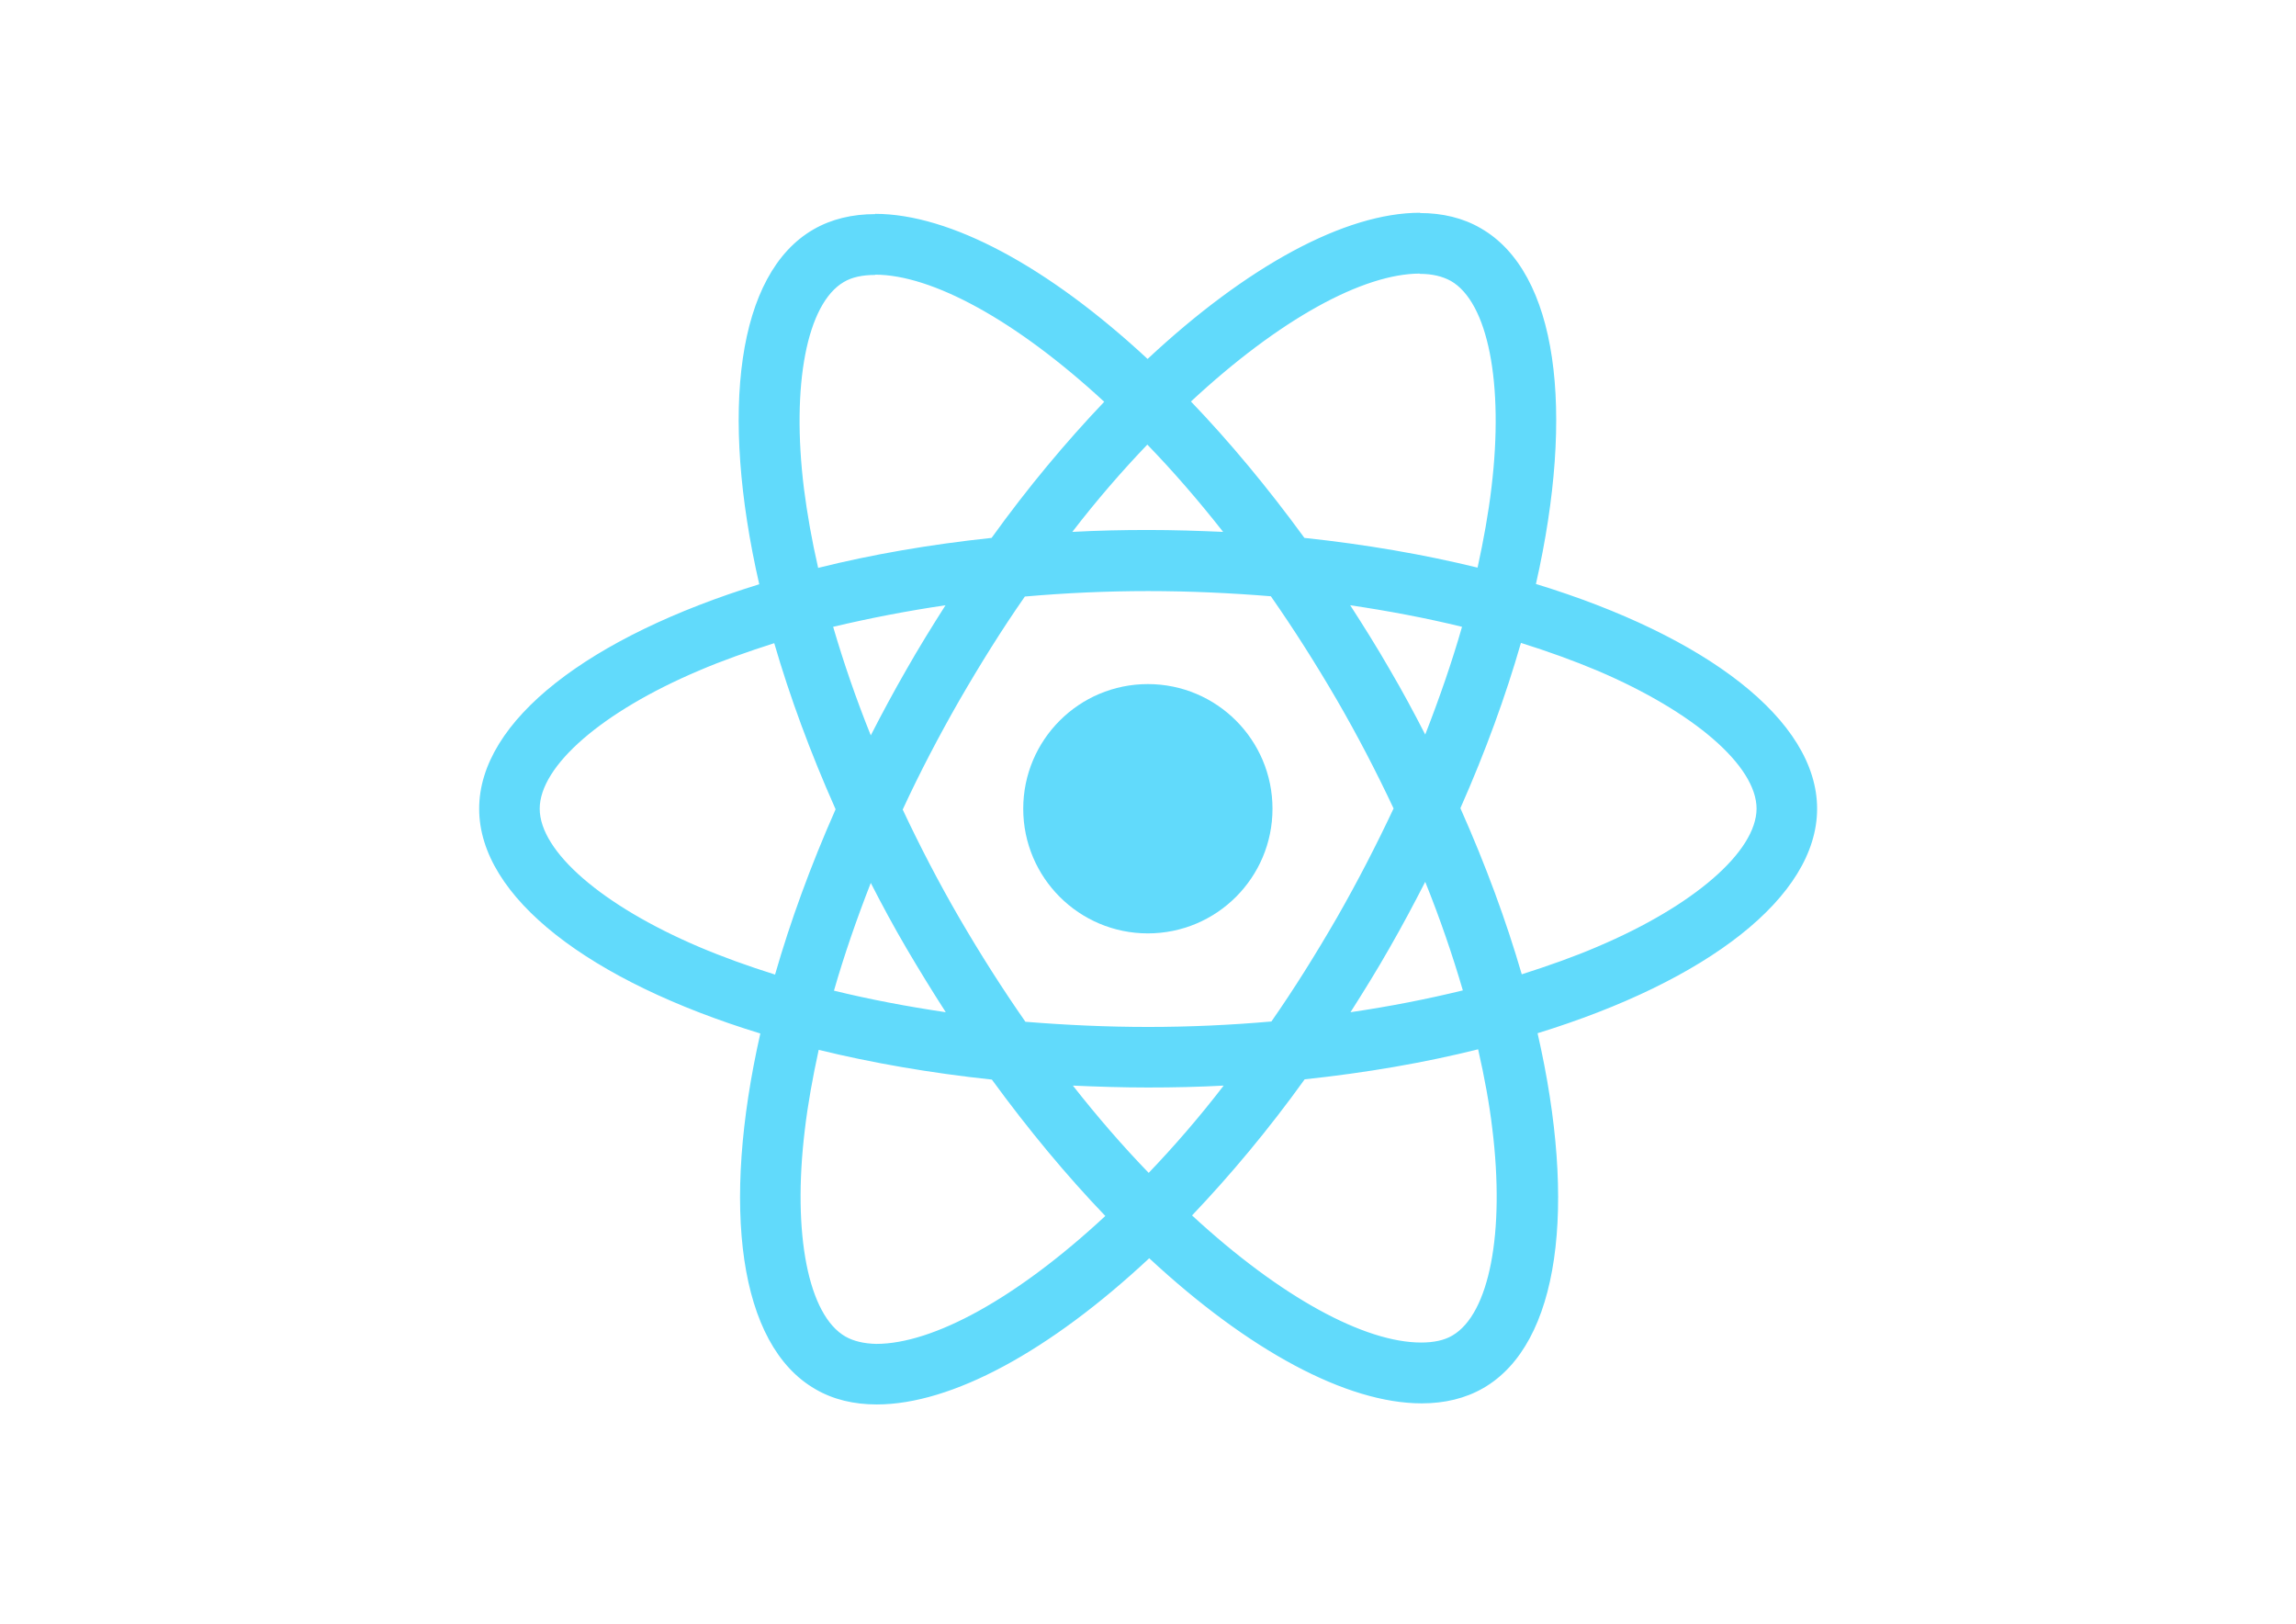
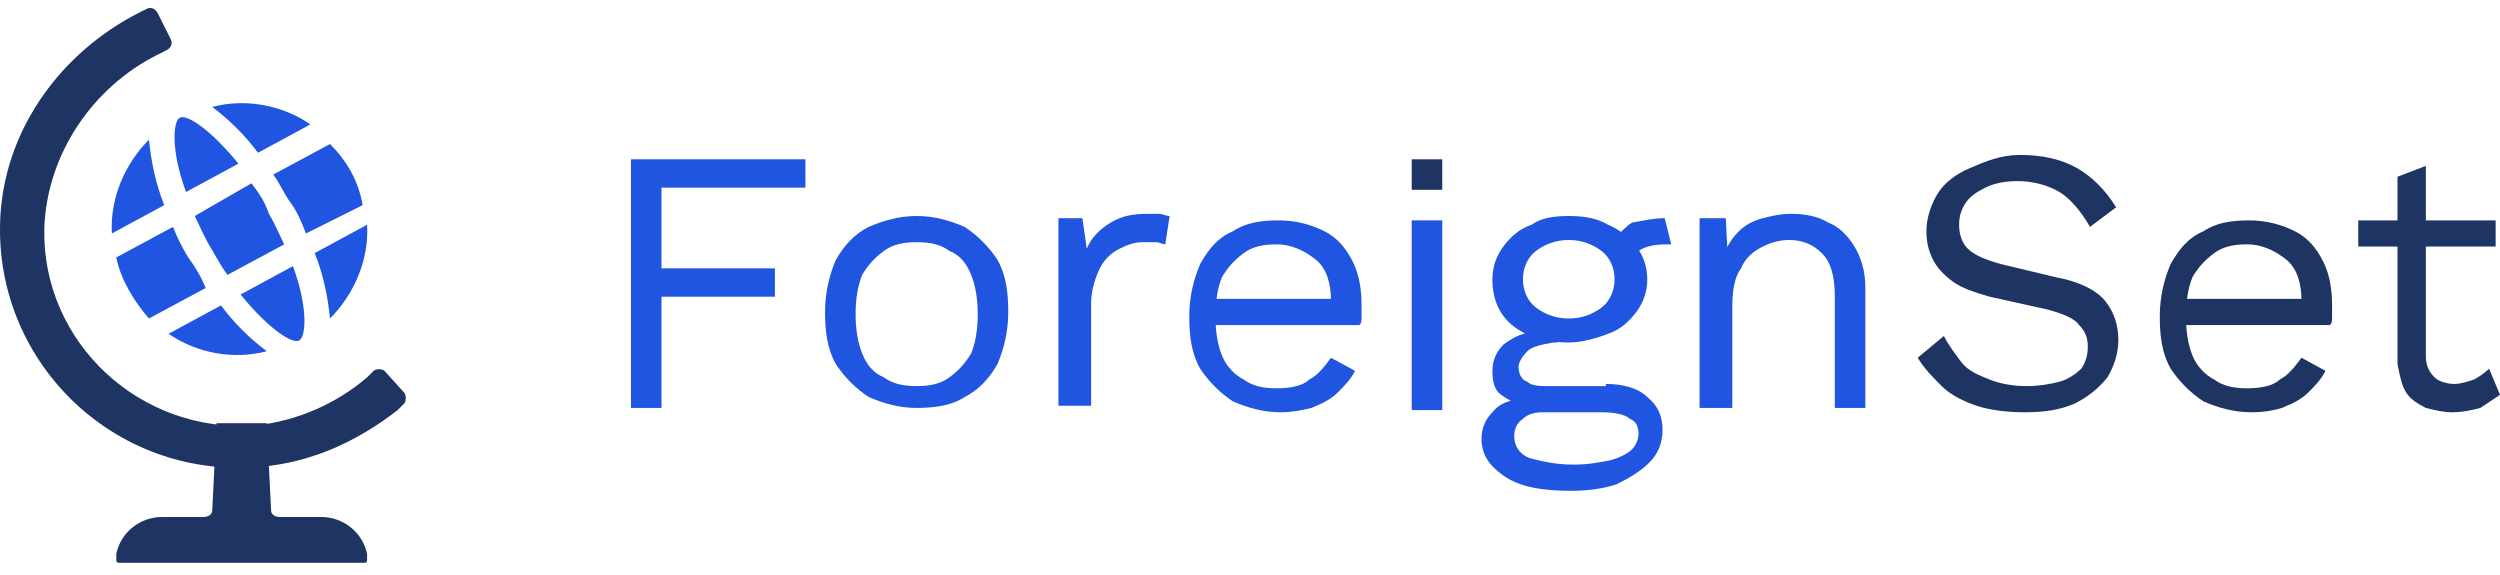
- <svg xmlns="http://www.w3.org/2000/svg" viewBox="0 0 841.9 595.3">
-   <g fill="#61DAFB">
-     <path d="M666.3 296.5c0-32.5-40.7-63.3-103.1-82.4 14.4-63.6 8-114.2-20.2-130.4-6.5-3.8-14.1-5.6-22.4-5.6v22.3c4.6 0 8.3.9 11.4 2.6 13.6 7.8 19.5 37.5 14.9 75.7-1.1 9.4-2.9 19.3-5.1 29.4-19.6-4.8-41-8.5-63.5-10.9-13.5-18.5-27.5-35.3-41.6-50 32.6-30.3 63.2-46.9 84-46.9V78c-27.5 0-63.5 19.6-99.9 53.6-36.4-33.8-72.4-53.2-99.9-53.2v22.3c20.7 0 51.4 16.5 84 46.6-14 14.7-28 31.4-41.3 49.9-22.6 2.4-44 6.1-63.6 11-2.3-10-4-19.7-5.2-29-4.7-38.2 1.1-67.9 14.6-75.8 3-1.8 6.9-2.6 11.5-2.6V78.5c-8.4 0-16 1.8-22.6 5.6-28.1 16.2-34.4 66.7-19.9 130.1-62.2 19.2-102.7 49.9-102.7 82.3 0 32.5 40.7 63.3 103.1 82.4-14.4 63.6-8 114.2 20.2 130.4 6.5 3.8 14.1 5.6 22.5 5.6 27.5 0 63.5-19.6 99.9-53.6 36.4 33.8 72.4 53.2 99.9 53.2 8.4 0 16-1.8 22.6-5.6 28.1-16.2 34.4-66.7 19.9-130.1 62-19.1 102.5-49.9 102.5-82.3zm-130.2-66.7c-3.7 12.9-8.3 26.2-13.5 39.5-4.1-8-8.4-16-13.1-24-4.6-8-9.5-15.8-14.4-23.4 14.2 2.1 27.9 4.7 41 7.9zm-45.8 106.5c-7.8 13.5-15.8 26.3-24.1 38.2-14.9 1.3-30 2-45.2 2-15.1 0-30.2-.7-45-1.9-8.3-11.9-16.4-24.6-24.2-38-7.6-13.1-14.5-26.4-20.8-39.8 6.2-13.4 13.2-26.8 20.7-39.9 7.8-13.5 15.8-26.3 24.1-38.2 14.9-1.3 30-2 45.2-2 15.1 0 30.2.7 45 1.9 8.3 11.9 16.4 24.6 24.2 38 7.6 13.1 14.5 26.4 20.8 39.8-6.3 13.4-13.2 26.8-20.7 39.9zm32.3-13c5.4 13.4 10 26.8 13.8 39.8-13.1 3.2-26.9 5.9-41.2 8 4.9-7.7 9.8-15.6 14.4-23.7 4.6-8 8.9-16.1 13-24.1zM421.2 430c-9.3-9.6-18.6-20.3-27.8-32 9 .4 18.2.7 27.5.7 9.4 0 18.7-.2 27.8-.7-9 11.7-18.3 22.4-27.5 32zm-74.4-58.9c-14.2-2.1-27.9-4.7-41-7.9 3.7-12.9 8.3-26.2 13.5-39.5 4.1 8 8.4 16 13.1 24 4.7 8 9.5 15.8 14.4 23.4zM420.7 163c9.3 9.6 18.6 20.3 27.8 32-9-.4-18.2-.7-27.5-.7-9.4 0-18.7.2-27.8.7 9-11.7 18.3-22.4 27.5-32zm-74 58.9c-4.9 7.7-9.8 15.6-14.4 23.7-4.6 8-8.9 16-13 24-5.4-13.4-10-26.8-13.8-39.8 13.1-3.1 26.9-5.8 41.2-7.9zm-90.5 125.2c-35.4-15.1-58.3-34.9-58.3-50.6 0-15.7 22.9-35.6 58.3-50.6 8.6-3.7 18-7 27.7-10.1 5.7 19.6 13.2 40 22.5 60.9-9.2 20.8-16.6 41.1-22.2 60.6-9.9-3.1-19.3-6.5-28-10.2zM310 490c-13.6-7.8-19.5-37.5-14.9-75.7 1.1-9.4 2.9-19.3 5.1-29.4 19.6 4.8 41 8.5 63.5 10.9 13.5 18.5 27.5 35.3 41.6 50-32.6 30.3-63.2 46.9-84 46.9-4.5-.1-8.3-1-11.3-2.7zm237.2-76.2c4.7 38.2-1.1 67.9-14.6 75.8-3 1.8-6.9 2.6-11.5 2.6-20.7 0-51.4-16.5-84-46.6 14-14.7 28-31.4 41.3-49.9 22.6-2.4 44-6.1 63.6-11 2.3 10.1 4.1 19.8 5.2 29.1zm38.5-66.7c-8.6 3.7-18 7-27.7 10.1-5.7-19.6-13.2-40-22.5-60.9 9.2-20.8 16.6-41.1 22.2-60.6 9.9 3.1 19.3 6.5 28.1 10.2 35.4 15.1 58.3 34.9 58.3 50.6-.1 15.7-23 35.6-58.4 50.6zM320.8 78.4z" />
-     <circle cx="420.9" cy="296.5" r="45.7" />
-     <path d="M520.5 78.1z" />
-   </g>
+ <svg xmlns="http://www.w3.org/2000/svg" width="100" height="23" viewBox="0 0 100 23" fill="none">
+   <path d="M32.217 7.506H26.46V10.734H30.996V11.868H26.46V16.317H25.238V6.372H32.217V7.506Z" fill="#1F55E1" />
+   <path d="M36.666 8.64C37.364 8.64 37.975 8.815 38.586 9.076C39.109 9.425 39.545 9.861 39.894 10.385C40.243 10.995 40.33 11.693 40.33 12.478C40.33 13.264 40.156 13.961 39.894 14.572C39.545 15.183 39.109 15.619 38.586 15.881C38.062 16.23 37.364 16.317 36.666 16.317C35.968 16.317 35.358 16.142 34.747 15.881C34.224 15.532 33.788 15.096 33.439 14.572C33.09 13.961 33.002 13.264 33.002 12.478C33.002 11.693 33.177 10.995 33.439 10.385C33.788 9.774 34.224 9.338 34.747 9.076C35.358 8.815 35.968 8.64 36.666 8.64ZM36.666 9.687C36.143 9.687 35.707 9.774 35.358 10.036C35.009 10.297 34.747 10.559 34.486 10.995C34.311 11.432 34.224 11.955 34.224 12.566C34.224 13.176 34.311 13.7 34.486 14.136C34.66 14.572 34.922 14.921 35.358 15.095C35.707 15.357 36.143 15.444 36.666 15.444C37.19 15.444 37.626 15.357 37.975 15.095C38.324 14.834 38.586 14.572 38.847 14.136C39.022 13.7 39.109 13.176 39.109 12.566C39.109 11.955 39.022 11.432 38.847 10.995C38.673 10.559 38.411 10.21 37.975 10.036C37.626 9.774 37.19 9.687 36.666 9.687Z" fill="#1F55E1" />
+   <path d="M42.337 16.317V8.727H43.296L43.471 9.949C43.645 9.512 43.994 9.164 44.43 8.902C44.867 8.64 45.303 8.553 45.913 8.553C46.001 8.553 46.175 8.553 46.35 8.553C46.524 8.553 46.611 8.64 46.786 8.64L46.611 9.774C46.524 9.774 46.35 9.687 46.262 9.687C46.088 9.687 45.913 9.687 45.739 9.687C45.39 9.687 45.128 9.774 44.779 9.949C44.43 10.123 44.169 10.385 43.994 10.734C43.82 11.083 43.645 11.606 43.645 12.13V16.23H42.337V16.317Z" fill="#1F55E1" />
+   <path d="M51.235 16.491C50.537 16.491 49.926 16.317 49.316 16.055C48.792 15.706 48.356 15.27 48.007 14.747C47.658 14.136 47.571 13.438 47.571 12.653C47.571 11.868 47.745 11.17 48.007 10.559C48.356 9.949 48.705 9.512 49.316 9.251C49.839 8.902 50.45 8.815 51.148 8.815C51.846 8.815 52.456 8.989 52.98 9.251C53.503 9.512 53.852 9.949 54.114 10.472C54.375 10.995 54.463 11.606 54.463 12.217C54.463 12.391 54.463 12.566 54.463 12.653C54.463 12.827 54.463 12.915 54.375 13.002H48.269V11.955H53.852L53.241 12.042C53.241 11.344 53.067 10.734 52.631 10.385C52.194 10.036 51.671 9.774 51.06 9.774C50.537 9.774 50.101 9.861 49.752 10.123C49.403 10.385 49.141 10.646 48.879 11.083C48.705 11.519 48.618 12.042 48.618 12.653C48.618 13.264 48.705 13.787 48.879 14.223C49.054 14.659 49.403 15.008 49.752 15.183C50.101 15.444 50.537 15.532 51.06 15.532C51.584 15.532 52.107 15.444 52.369 15.183C52.718 15.008 52.98 14.659 53.241 14.31L54.201 14.834C54.026 15.183 53.765 15.444 53.503 15.706C53.241 15.968 52.892 16.142 52.456 16.317C52.107 16.404 51.671 16.491 51.235 16.491Z" fill="#1F55E1" />
+   <path d="M57.69 8.815H56.469V16.404H57.69V8.815Z" fill="#1F55E1" />
+   <path d="M57.69 6.372H56.469V7.593H57.69V6.372Z" fill="#1E3563" />
+   <path d="M64.233 15.357C64.931 15.357 65.542 15.532 65.891 15.881C66.327 16.23 66.501 16.666 66.501 17.189C66.501 17.713 66.327 18.149 65.978 18.498C65.629 18.847 65.193 19.108 64.669 19.37C64.146 19.545 63.535 19.632 62.837 19.632C61.616 19.632 60.744 19.457 60.133 19.021C59.522 18.585 59.261 18.149 59.261 17.538C59.261 17.102 59.435 16.753 59.697 16.491C59.959 16.142 60.395 15.968 61.005 15.968L60.918 16.23C60.569 16.142 60.307 15.968 60.046 15.793C59.784 15.619 59.697 15.27 59.697 14.834C59.697 14.398 59.871 14.049 60.133 13.787C60.482 13.525 60.918 13.264 61.529 13.264L62.314 13.7H62.139C61.616 13.787 61.267 13.874 61.093 14.049C60.918 14.223 60.744 14.485 60.744 14.659C60.744 14.921 60.831 15.183 61.093 15.27C61.267 15.444 61.616 15.444 61.965 15.444H64.233V15.357ZM62.75 8.64C63.361 8.64 63.884 8.727 64.32 8.989C64.757 9.163 65.193 9.512 65.454 9.861C65.716 10.21 65.891 10.646 65.891 11.17C65.891 11.693 65.716 12.13 65.454 12.478C65.193 12.827 64.844 13.176 64.32 13.351C63.884 13.525 63.273 13.7 62.75 13.7C61.79 13.7 61.005 13.438 60.482 13.002C59.959 12.566 59.697 11.955 59.697 11.17C59.697 10.646 59.871 10.21 60.133 9.861C60.395 9.512 60.744 9.163 61.267 8.989C61.616 8.727 62.139 8.64 62.75 8.64ZM62.925 18.585C63.535 18.585 63.971 18.498 64.407 18.411C64.757 18.323 65.105 18.149 65.28 17.974C65.454 17.8 65.542 17.538 65.542 17.364C65.542 17.102 65.454 16.84 65.193 16.753C65.018 16.579 64.582 16.491 64.059 16.491H61.703C61.354 16.491 61.093 16.579 60.918 16.753C60.656 16.927 60.569 17.189 60.569 17.451C60.569 17.8 60.744 18.149 61.18 18.323C61.529 18.41 62.139 18.585 62.925 18.585ZM62.75 9.6C62.227 9.6 61.79 9.774 61.441 10.036C61.093 10.297 60.918 10.734 60.918 11.17C60.918 11.606 61.093 12.042 61.441 12.304C61.79 12.566 62.227 12.74 62.75 12.74C63.273 12.74 63.71 12.566 64.059 12.304C64.407 12.042 64.582 11.606 64.582 11.17C64.582 10.734 64.407 10.297 64.059 10.036C63.71 9.774 63.273 9.6 62.75 9.6ZM66.588 8.727L66.85 9.774C66.85 9.774 66.85 9.774 66.763 9.774C66.763 9.774 66.763 9.774 66.676 9.774C66.152 9.774 65.803 9.861 65.542 10.036C65.28 10.21 65.105 10.559 65.105 10.995L64.582 10.472C64.582 10.123 64.407 9.861 64.582 9.6C64.757 9.338 65.018 9.076 65.28 8.902C65.803 8.815 66.152 8.727 66.588 8.727C66.501 8.727 66.501 8.727 66.588 8.727C66.501 8.727 66.588 8.727 66.588 8.727Z" fill="#1F55E1" />
+   <path d="M67.984 16.317V8.727H69.031L69.118 10.385L68.944 10.21C69.118 9.774 69.293 9.512 69.555 9.251C69.816 8.989 70.165 8.815 70.514 8.727C70.863 8.64 71.212 8.553 71.648 8.553C72.172 8.553 72.695 8.64 73.131 8.902C73.567 9.076 73.916 9.425 74.178 9.861C74.44 10.298 74.614 10.821 74.614 11.519V16.317H73.393V11.868C73.393 10.995 73.218 10.472 72.87 10.123C72.52 9.774 72.084 9.6 71.561 9.6C71.212 9.6 70.863 9.687 70.514 9.861C70.165 10.036 69.816 10.298 69.642 10.734C69.38 11.083 69.293 11.606 69.293 12.304V16.317H67.984Z" fill="#1F55E1" />
+   <path d="M80.808 6.197C81.68 6.197 82.466 6.372 83.076 6.721C83.687 7.07 84.21 7.593 84.646 8.291L83.6 9.076C83.251 8.466 82.814 7.942 82.378 7.68C81.942 7.419 81.331 7.244 80.721 7.244C80.197 7.244 79.761 7.332 79.412 7.506C79.063 7.68 78.802 7.855 78.627 8.117C78.453 8.378 78.365 8.64 78.365 8.989C78.365 9.338 78.453 9.687 78.714 9.949C78.976 10.21 79.412 10.385 80.023 10.559L82.204 11.083C83.163 11.257 83.861 11.606 84.21 12.042C84.559 12.479 84.734 13.002 84.734 13.613C84.734 14.136 84.559 14.659 84.297 15.095C83.948 15.532 83.512 15.881 82.989 16.142C82.378 16.404 81.768 16.491 80.983 16.491C80.285 16.491 79.587 16.404 79.063 16.23C78.54 16.055 78.016 15.793 77.668 15.444C77.319 15.096 76.97 14.747 76.708 14.31L77.755 13.438C77.929 13.787 78.191 14.136 78.453 14.485C78.714 14.834 79.15 15.008 79.587 15.183C80.023 15.357 80.546 15.444 81.07 15.444C81.593 15.444 82.029 15.357 82.378 15.27C82.727 15.183 83.076 14.921 83.251 14.747C83.425 14.485 83.512 14.223 83.512 13.874C83.512 13.525 83.425 13.264 83.163 13.002C82.989 12.74 82.553 12.566 81.942 12.391L79.587 11.868C78.976 11.693 78.453 11.519 78.104 11.257C77.755 10.995 77.493 10.734 77.319 10.385C77.144 10.036 77.057 9.687 77.057 9.251C77.057 8.727 77.231 8.204 77.493 7.768C77.755 7.332 78.191 6.983 78.802 6.721C79.412 6.459 80.023 6.197 80.808 6.197Z" fill="#1E3563" />
+   <path d="M90.055 16.491C89.357 16.491 88.746 16.317 88.136 16.055C87.612 15.706 87.176 15.27 86.827 14.747C86.478 14.136 86.391 13.438 86.391 12.653C86.391 11.868 86.566 11.17 86.827 10.559C87.176 9.949 87.525 9.512 88.136 9.251C88.659 8.902 89.27 8.815 89.968 8.815C90.666 8.815 91.276 8.989 91.8 9.251C92.323 9.512 92.672 9.949 92.934 10.472C93.195 10.995 93.283 11.606 93.283 12.217C93.283 12.391 93.283 12.566 93.283 12.653C93.283 12.827 93.283 12.915 93.195 13.002H87.089V11.955H92.672L92.061 12.042C92.061 11.344 91.887 10.734 91.451 10.385C91.015 10.036 90.491 9.774 89.881 9.774C89.357 9.774 88.921 9.861 88.572 10.123C88.223 10.385 87.961 10.646 87.7 11.083C87.525 11.519 87.438 12.042 87.438 12.653C87.438 13.264 87.525 13.787 87.7 14.223C87.874 14.659 88.223 15.008 88.572 15.183C88.921 15.444 89.357 15.532 89.881 15.532C90.404 15.532 90.927 15.444 91.189 15.183C91.538 15.008 91.8 14.659 92.061 14.31L93.021 14.834C92.847 15.183 92.585 15.444 92.323 15.706C92.061 15.968 91.713 16.142 91.276 16.317C91.015 16.404 90.578 16.491 90.055 16.491Z" fill="#1E3563" />
+   <path d="M99.826 8.815V9.861H94.33V8.815H99.826ZM97.034 6.634V14.223C97.034 14.572 97.121 14.834 97.383 15.096C97.557 15.27 97.906 15.357 98.168 15.357C98.43 15.357 98.691 15.27 98.953 15.183C99.128 15.096 99.389 14.921 99.564 14.747L100 15.793C99.738 15.968 99.477 16.142 99.215 16.317C98.866 16.404 98.517 16.491 98.081 16.491C97.732 16.491 97.383 16.404 97.034 16.317C96.685 16.142 96.423 15.968 96.249 15.706C96.074 15.444 95.987 15.008 95.9 14.572V7.07L97.034 6.634Z" fill="#1E3563" />
+   <path d="M14.683 22.162C14.508 21.289 13.723 20.679 12.851 20.679H11.193C11.019 20.679 10.844 20.591 10.844 20.417L10.67 16.927H8.663L8.489 20.417C8.489 20.591 8.315 20.679 8.14 20.679H6.483C5.61 20.679 4.825 21.289 4.651 22.162V22.336C4.651 22.423 4.651 22.511 4.738 22.511H14.596C14.683 22.511 14.683 22.423 14.683 22.336V22.162Z" fill="#1E3563" />
+   <path d="M10.408 18.672C4.476 19.196 -0.409 14.31 0.027 8.466C0.289 5.063 2.47 2.097 5.523 0.527L5.872 0.353C6.046 0.265 6.221 0.353 6.308 0.527L6.832 1.574C6.919 1.748 6.832 1.923 6.657 2.01L6.308 2.185C3.691 3.493 1.859 6.197 1.772 9.163C1.685 13.7 5.61 17.364 10.234 17.015C11.891 16.84 13.461 16.142 14.683 15.095L14.944 14.834C15.032 14.747 15.293 14.747 15.381 14.834L16.166 15.706C16.253 15.793 16.253 16.055 16.166 16.142L15.904 16.404C14.334 17.625 12.502 18.498 10.408 18.672Z" fill="#1E3563" />
+   <path d="M12.24 9.338C12.066 8.902 11.891 8.466 11.63 8.117C11.368 7.768 11.193 7.331 10.932 6.982L13.2 5.761C13.898 6.459 14.334 7.244 14.508 8.204L12.24 9.338ZM9.536 6.546C8.402 5.151 7.442 4.54 7.18 4.714C6.919 4.889 6.832 6.023 7.442 7.68L9.536 6.546ZM9.623 11.78C10.757 13.176 11.717 13.787 11.979 13.613C12.24 13.438 12.327 12.304 11.717 10.646L9.623 11.78ZM10.059 7.331L7.791 8.64C7.966 8.989 8.14 9.425 8.402 9.861C8.664 10.297 8.838 10.646 9.1 10.995L11.368 9.774C11.193 9.425 11.019 8.989 10.757 8.553C10.583 8.029 10.321 7.68 10.059 7.331ZM7.529 10.297C7.268 9.861 7.093 9.512 6.919 9.076L4.651 10.297C4.825 11.17 5.349 12.042 5.959 12.74L8.227 11.519C8.053 11.083 7.791 10.646 7.529 10.297ZM8.838 12.217L6.744 13.351C7.878 14.136 9.361 14.398 10.67 14.049C9.972 13.525 9.361 12.915 8.838 12.217ZM12.589 10.123C12.938 10.995 13.113 11.868 13.2 12.74C14.159 11.78 14.77 10.385 14.683 8.989L12.589 10.123ZM10.321 6.11L12.415 4.976C11.281 4.191 9.798 3.929 8.489 4.278C9.187 4.802 9.798 5.412 10.321 6.11ZM6.57 8.204C6.221 7.331 6.046 6.459 5.959 5.587C5 6.546 4.389 7.942 4.476 9.338L6.57 8.204Z" fill="#1F55E1" />
</svg>
